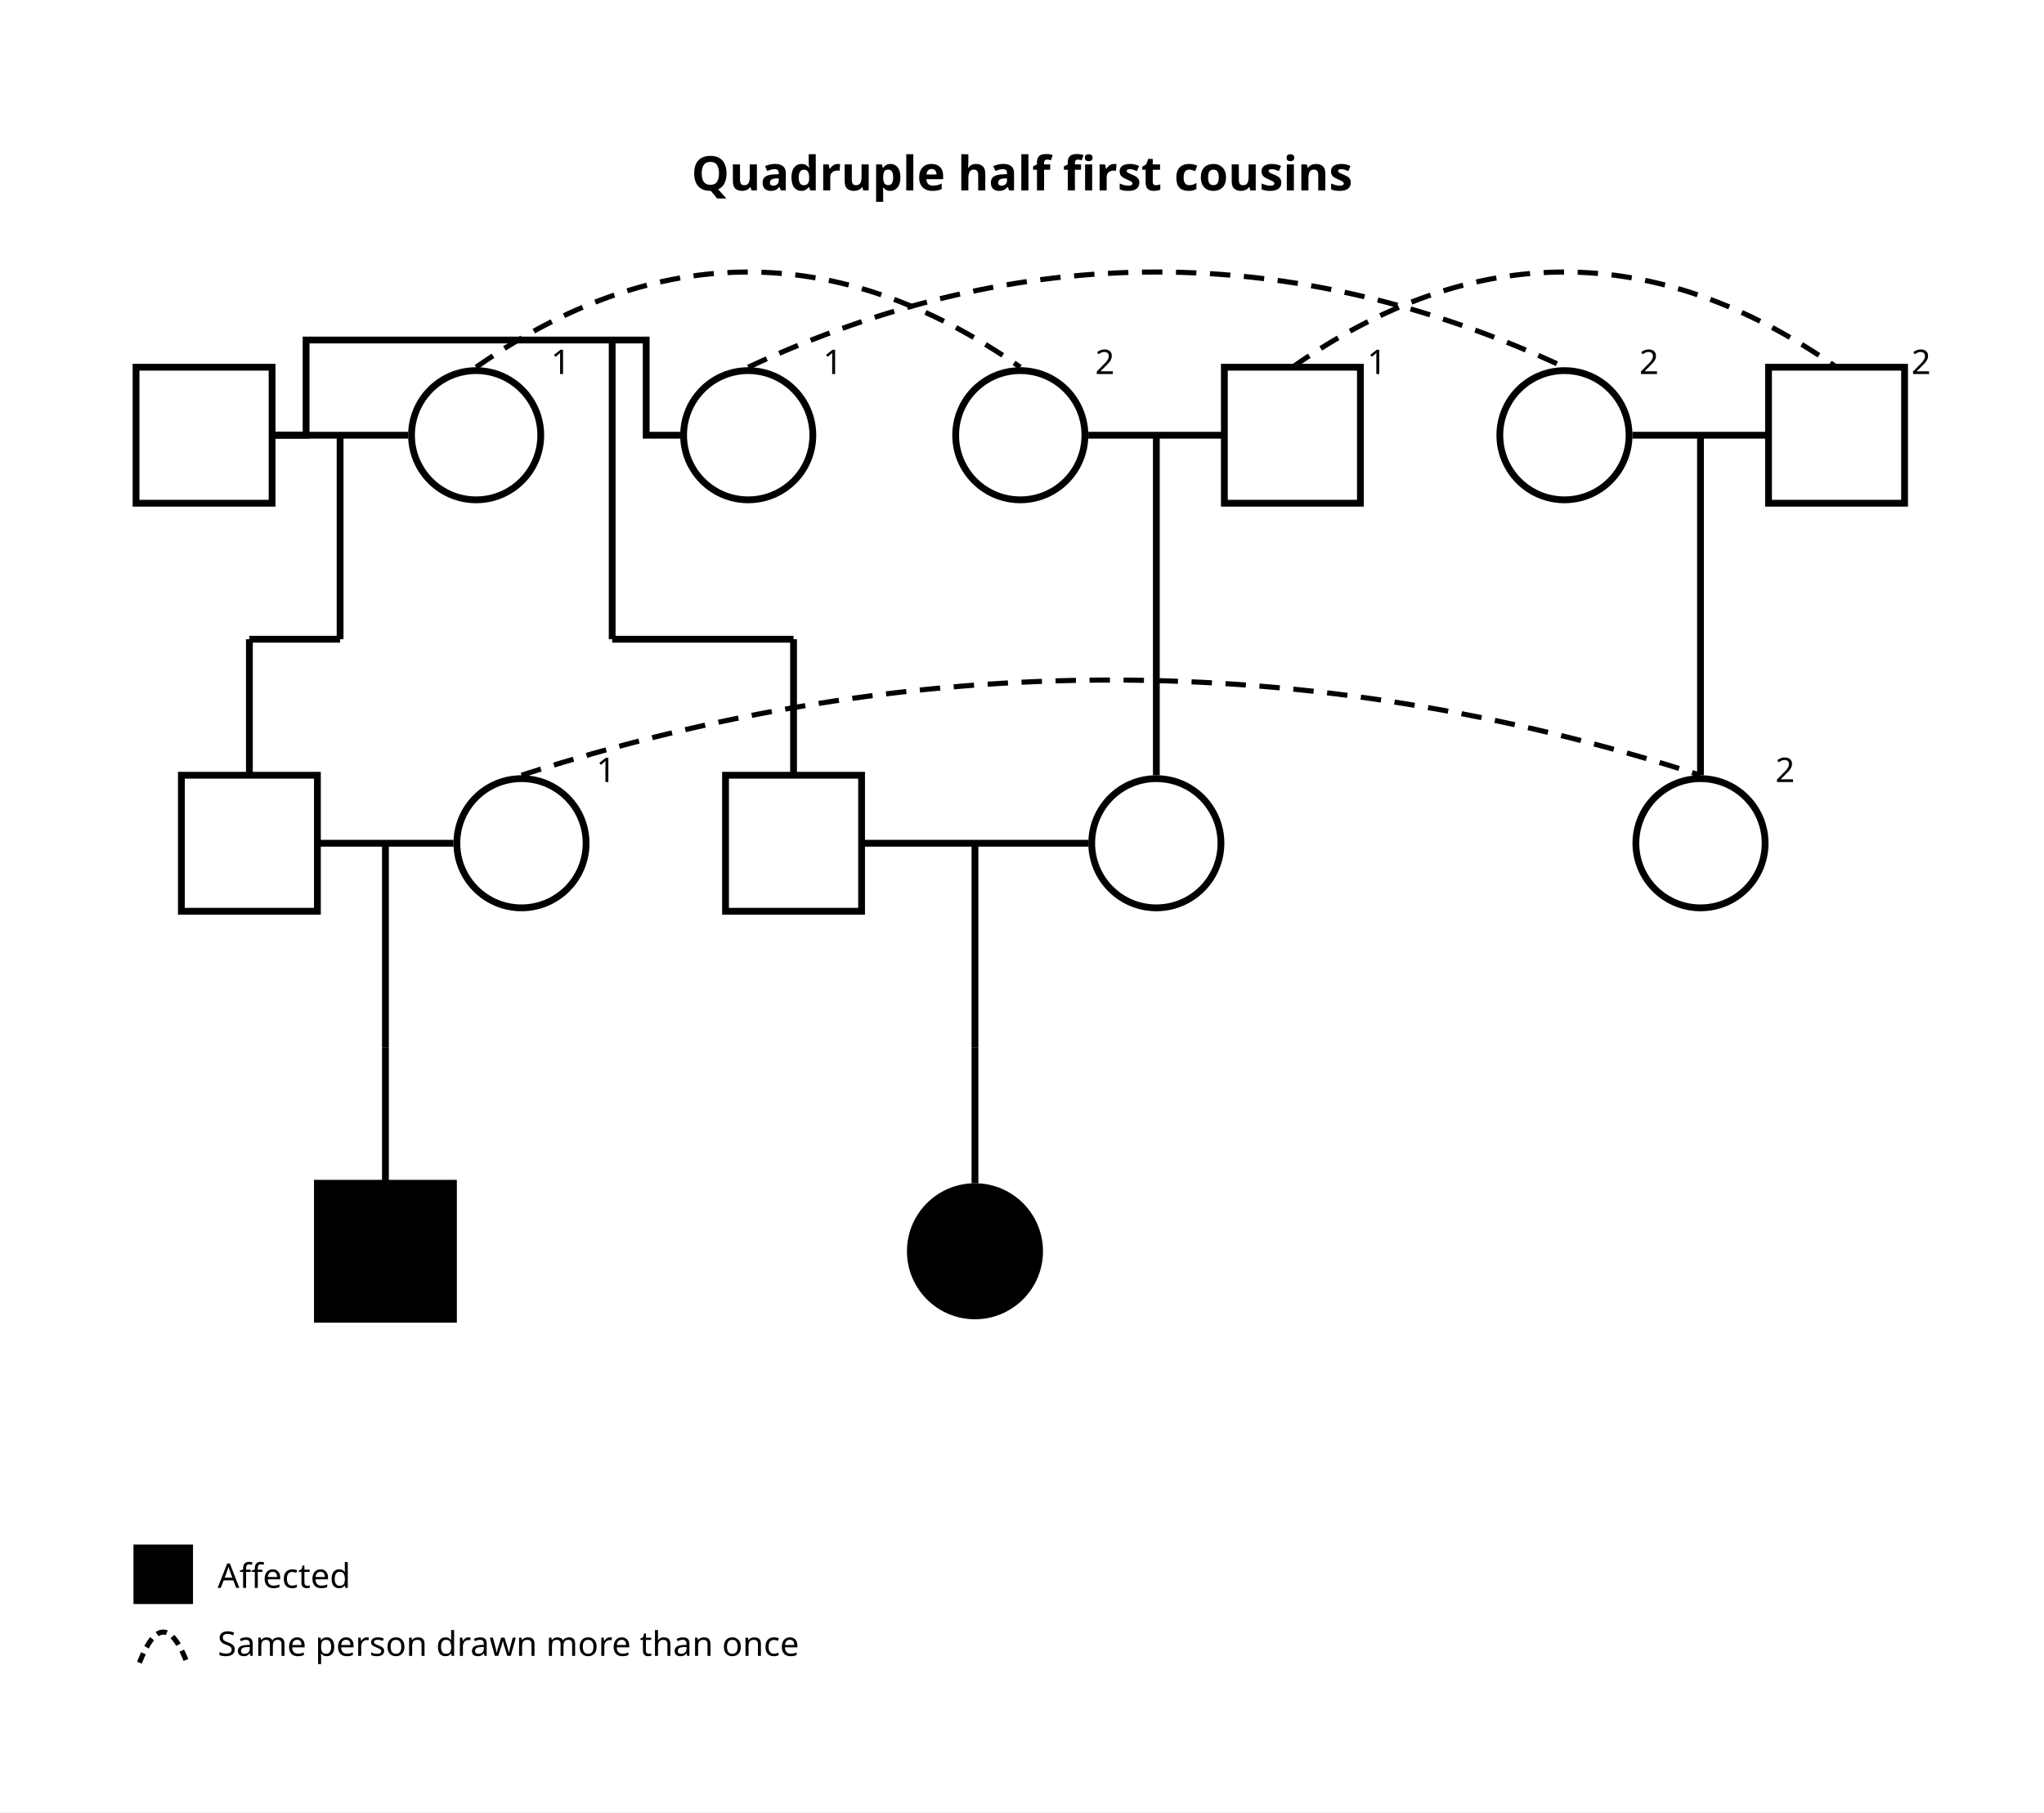
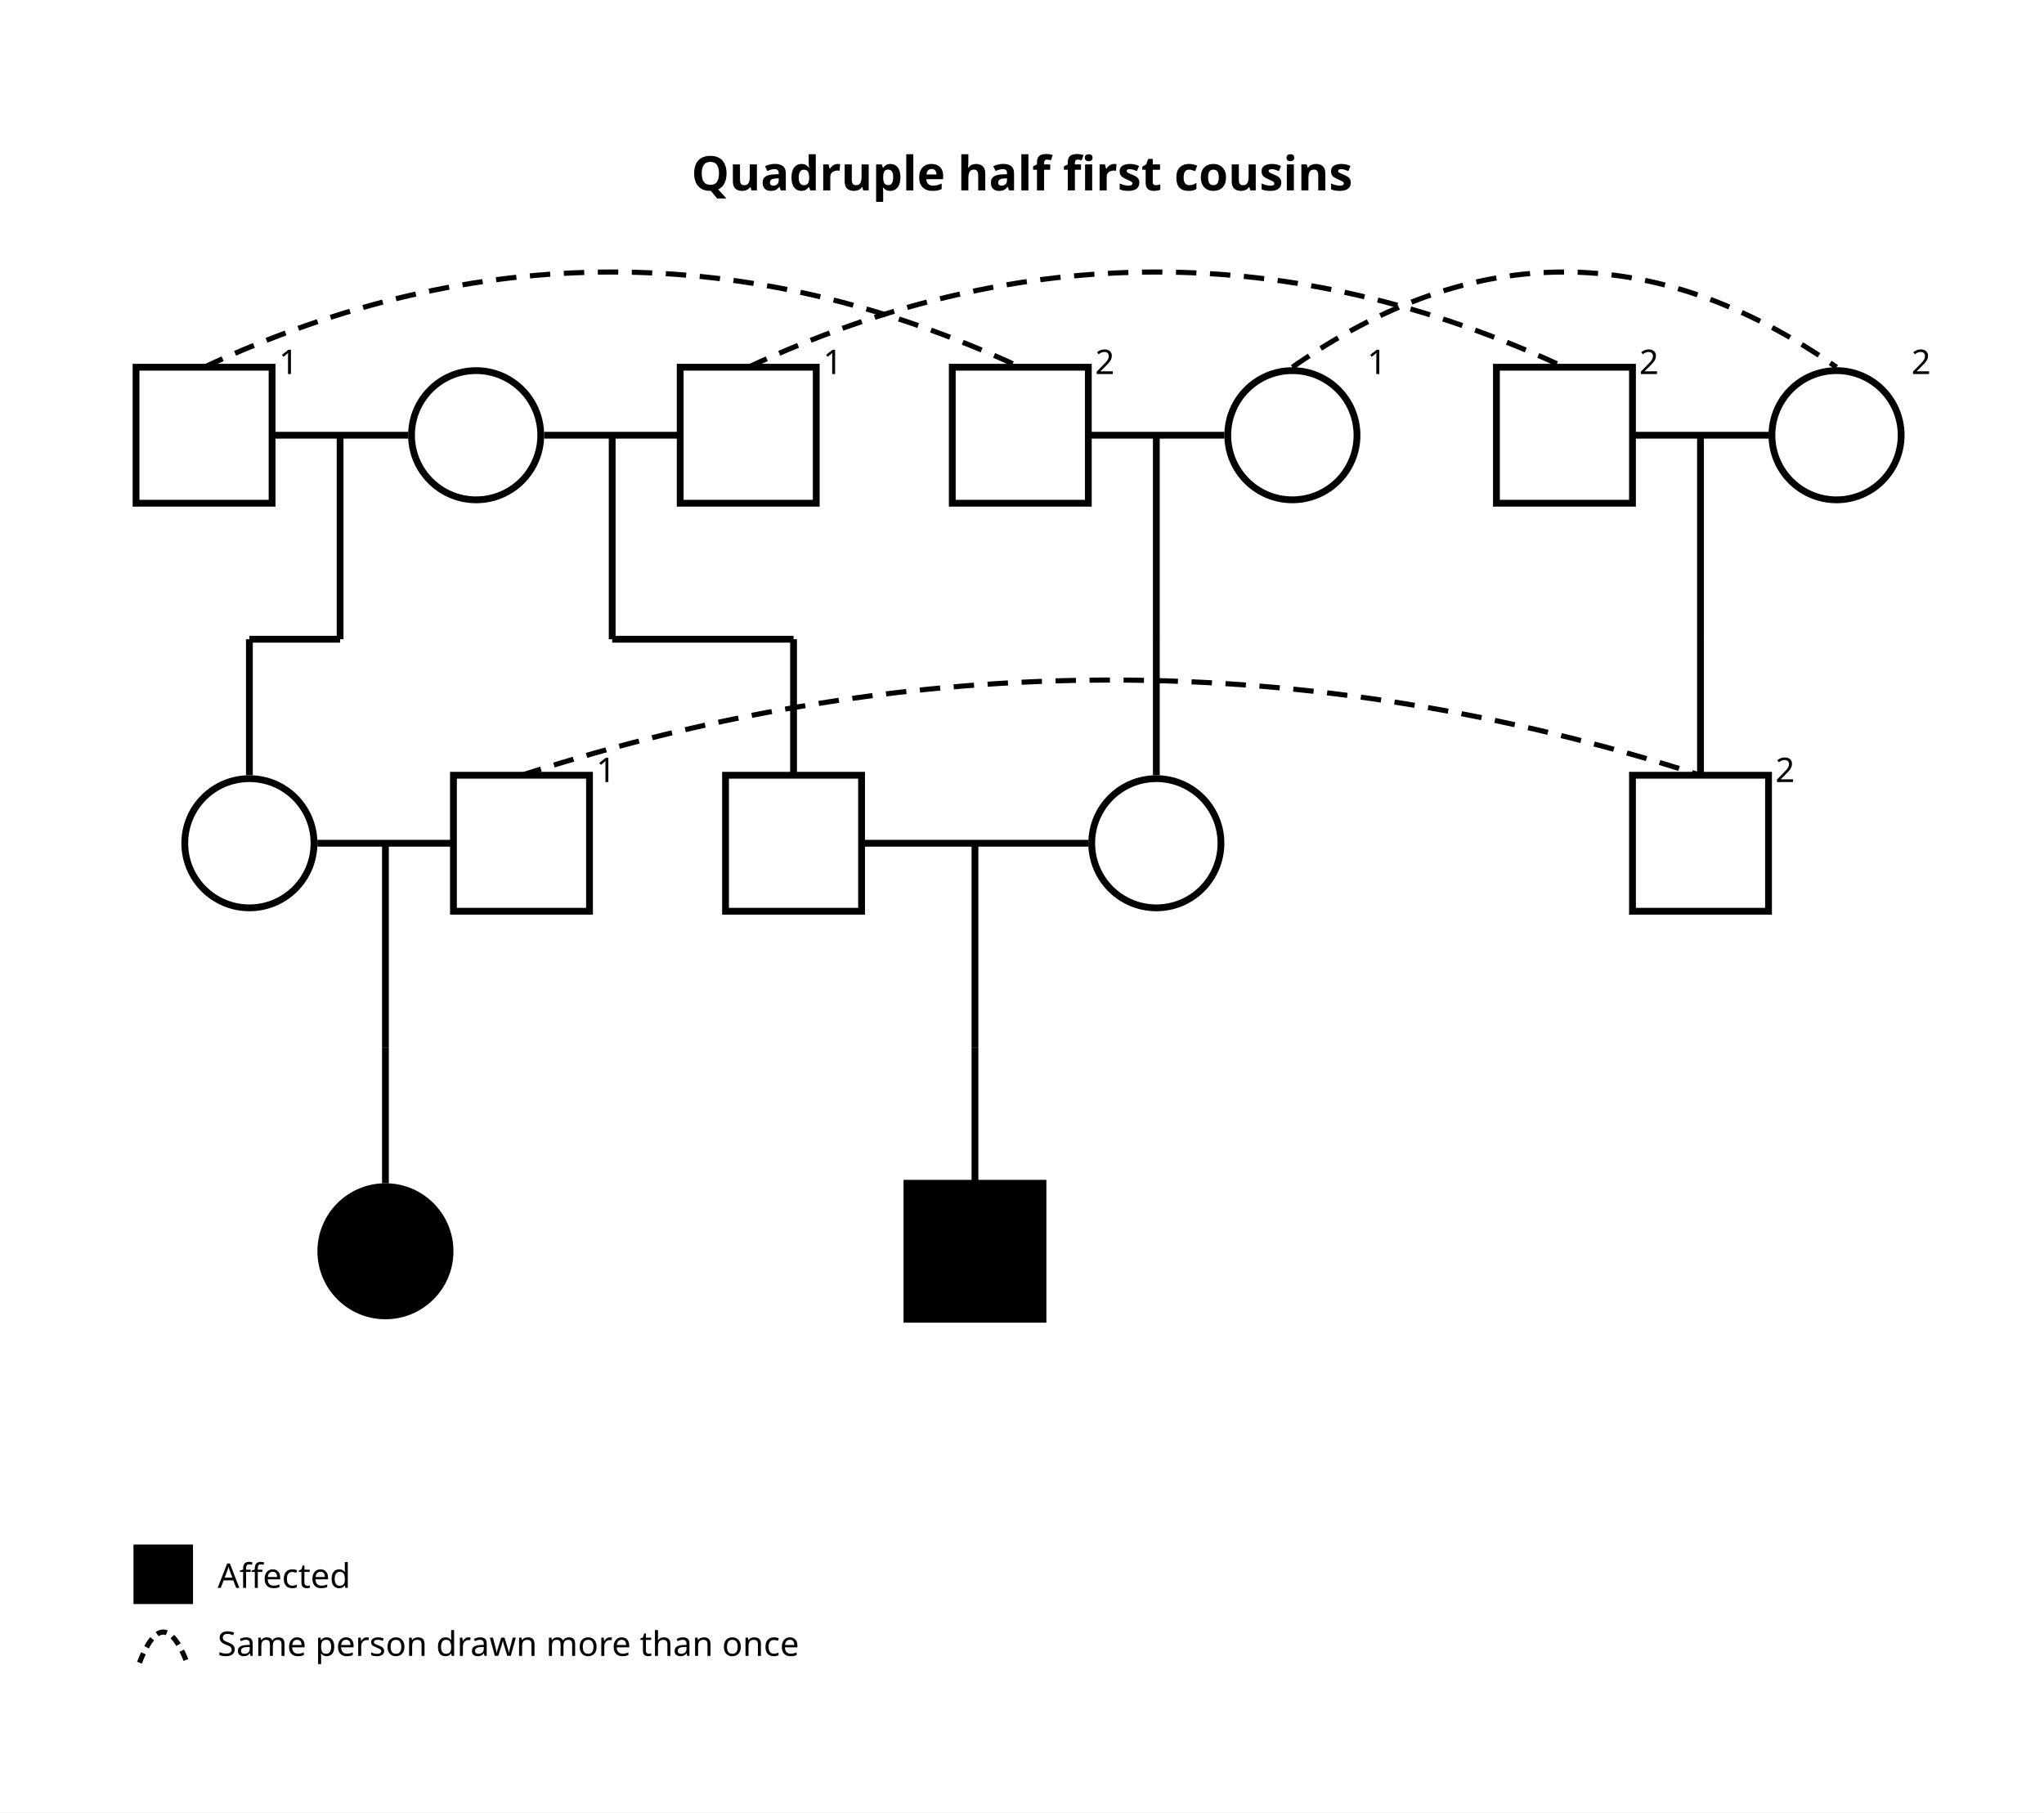
<svg xmlns="http://www.w3.org/2000/svg" width="601" height="533" viewBox="0 0 601 533">
  <defs>
    <marker id="proband-arrowhead" markerWidth="6" markerHeight="6" refX="6" refY="3" orient="auto">
      <path d="M 0 0 L 6 3 L 0 6 Z" fill="black" />
    </marker>
  </defs>
  <rect width="601" height="533" fill="white" />
  <text class="chart-title" x="300.5" y="56" text-anchor="middle" font-family="sans-serif" font-size="14" font-weight="bold" fill="black">Quadruple half first cousins</text>
  <g transform="translate(60 128)">
    <g class="couple-lines">
      <path d="M 20 0 L 60 0" stroke="black" stroke-width="2" fill="none" />
-       <path d="M 20 0 L 30 0 L 30 -28 L 130 -28 L 130 0 L 140 0" stroke="black" stroke-width="2" fill="none" />
+       <path d="M 100 0 L 140 0" stroke="black" stroke-width="2" fill="none" />
      <path d="M 260 0 L 300 0" stroke="black" stroke-width="2" fill="none" />
      <path d="M 420 0 L 460 0" stroke="black" stroke-width="2" fill="none" />
      <path d="M 33.33 120 L 73.33 120" stroke="black" stroke-width="2" fill="none" />
      <path d="M 193.33 120 L 260 120" stroke="black" stroke-width="2" fill="none" />
    </g>
    <g class="sibship-lines">
      <line x1="40" y1="0" x2="40" y2="60" stroke="black" stroke-width="2" />
      <line x1="13.33" y1="60" x2="40" y2="60" stroke="black" stroke-width="2" />
      <line x1="13.33" y1="60" x2="13.33" y2="100" stroke="black" stroke-width="2" />
-       <line x1="120" y1="-28" x2="120" y2="60" stroke="black" stroke-width="2" />
+       <line x1="120" y1="0" x2="120" y2="60" stroke="black" stroke-width="2" />
      <line x1="120" y1="60" x2="173.33" y2="60" stroke="black" stroke-width="2" />
      <line x1="173.33" y1="60" x2="173.33" y2="100" stroke="black" stroke-width="2" />
      <line x1="280" y1="0" x2="280" y2="60" stroke="black" stroke-width="2" />
      <line x1="280" y1="60" x2="280" y2="60" stroke="black" stroke-width="2" />
      <line x1="280" y1="60" x2="280" y2="100" stroke="black" stroke-width="2" />
      <line x1="440" y1="0" x2="440" y2="60" stroke="black" stroke-width="2" />
      <line x1="440" y1="60" x2="440" y2="60" stroke="black" stroke-width="2" />
      <line x1="440" y1="60" x2="440" y2="100" stroke="black" stroke-width="2" />
      <line x1="53.33" y1="120" x2="53.33" y2="180" stroke="black" stroke-width="2" />
      <line x1="53.33" y1="180" x2="53.33" y2="180" stroke="black" stroke-width="2" />
      <line x1="53.33" y1="180" x2="53.33" y2="220" stroke="black" stroke-width="2" />
      <line x1="226.67" y1="120" x2="226.67" y2="180" stroke="black" stroke-width="2" />
      <line x1="226.67" y1="180" x2="226.67" y2="180" stroke="black" stroke-width="2" />
      <line x1="226.67" y1="180" x2="226.67" y2="220" stroke="black" stroke-width="2" />
    </g>
    <g class="assisted-lines">
</g>
    <g class="duplicate-arcs">
-       <path d="M 80 -20 Q 160 -76 240 -20" stroke="black" stroke-width="1.5" stroke-dasharray="6 4" fill="none" />
+       <path d="M 0 -20 Q 120 -76 240 -20" stroke="black" stroke-width="1.5" stroke-dasharray="6 4" fill="none" />
      <path d="M 160 -20 Q 280 -76 400 -20" stroke="black" stroke-width="1.5" stroke-dasharray="6 4" fill="none" />
      <path d="M 320 -20 Q 400 -76 480 -20" stroke="black" stroke-width="1.5" stroke-dasharray="6 4" fill="none" />
      <path d="M 93.33 100 Q 266.67 44 440 100" stroke="black" stroke-width="1.5" stroke-dasharray="6 4" fill="none" />
    </g>
    <g class="symbols">
      <g transform="translate(0 0)">
        <rect x="-20" y="-20" width="40" height="40" stroke="black" stroke-width="2" fill="white" />
+         <text x="22" y="-18" font-family="sans-serif" font-size="10" fill="black">1</text>
      </g>
      <g transform="translate(80 0)">
        <circle cx="0" cy="0" r="19" stroke="black" stroke-width="2" fill="white" />
+       </g>
+       <g transform="translate(160 0)">
+         <rect x="-20" y="-20" width="40" height="40" stroke="black" stroke-width="2" fill="white" />
        <text x="22" y="-18" font-family="sans-serif" font-size="10" fill="black">1</text>
      </g>
-       <g transform="translate(160 0)">
+       <g transform="translate(240 0)">
+         <rect x="-20" y="-20" width="40" height="40" stroke="black" stroke-width="2" fill="white" />
+         <text x="22" y="-18" font-family="sans-serif" font-size="10" fill="black">2</text>
+       </g>
+       <g transform="translate(320 0)">
        <circle cx="0" cy="0" r="19" stroke="black" stroke-width="2" fill="white" />
        <text x="22" y="-18" font-family="sans-serif" font-size="10" fill="black">1</text>
      </g>
-       <g transform="translate(240 0)">
+       <g transform="translate(400 0)">
+         <rect x="-20" y="-20" width="40" height="40" stroke="black" stroke-width="2" fill="white" />
+         <text x="22" y="-18" font-family="sans-serif" font-size="10" fill="black">2</text>
+       </g>
+       <g transform="translate(480 0)">
        <circle cx="0" cy="0" r="19" stroke="black" stroke-width="2" fill="white" />
        <text x="22" y="-18" font-family="sans-serif" font-size="10" fill="black">2</text>
      </g>
-       <g transform="translate(320 0)">
-         <rect x="-20" y="-20" width="40" height="40" stroke="black" stroke-width="2" fill="white" />
-         <text x="22" y="-18" font-family="sans-serif" font-size="10" fill="black">1</text>
-       </g>
-       <g transform="translate(400 0)">
+       <g transform="translate(13.33 120)">
        <circle cx="0" cy="0" r="19" stroke="black" stroke-width="2" fill="white" />
-         <text x="22" y="-18" font-family="sans-serif" font-size="10" fill="black">2</text>
-       </g>
-       <g transform="translate(480 0)">
-         <rect x="-20" y="-20" width="40" height="40" stroke="black" stroke-width="2" fill="white" />
-         <text x="22" y="-18" font-family="sans-serif" font-size="10" fill="black">2</text>
-       </g>
-       <g transform="translate(13.33 120)">
-         <rect x="-20" y="-20" width="40" height="40" stroke="black" stroke-width="2" fill="white" />
      </g>
      <g transform="translate(93.33 120)">
-         <circle cx="0" cy="0" r="19" stroke="black" stroke-width="2" fill="white" />
+         <rect x="-20" y="-20" width="40" height="40" stroke="black" stroke-width="2" fill="white" />
        <text x="22" y="-18" font-family="sans-serif" font-size="10" fill="black">1</text>
      </g>
      <g transform="translate(173.33 120)">
        <rect x="-20" y="-20" width="40" height="40" stroke="black" stroke-width="2" fill="white" />
      </g>
      <g transform="translate(280 120)">
        <circle cx="0" cy="0" r="19" stroke="black" stroke-width="2" fill="white" />
      </g>
      <g transform="translate(440 120)">
-         <circle cx="0" cy="0" r="19" stroke="black" stroke-width="2" fill="white" />
+         <rect x="-20" y="-20" width="40" height="40" stroke="black" stroke-width="2" fill="white" />
        <text x="22" y="-18" font-family="sans-serif" font-size="10" fill="black">2</text>
      </g>
      <g transform="translate(53.33 240)">
-         <rect x="-20" y="-20" width="40" height="40" stroke="black" stroke-width="2" fill="black" />
+         <circle cx="0" cy="0" r="19" stroke="black" stroke-width="2" fill="black" />
      </g>
      <g transform="translate(226.67 240)">
-         <circle cx="0" cy="0" r="19" stroke="black" stroke-width="2" fill="black" />
+         <rect x="-20" y="-20" width="40" height="40" stroke="black" stroke-width="2" fill="black" />
      </g>
    </g>
    <g class="labels">
</g>
    <g class="consanguinity-labels">
</g>
  </g>
  <g class="pedigree-key" transform="translate(0 453)">
    <rect x="40" y="2" width="16" height="16" fill="black" stroke="black" stroke-width="1.5" />
    <text x="64" y="14" font-family="sans-serif" font-size="10" fill="black">Affected</text>
    <path d="M 41 36 Q 48 18 55 36" fill="none" stroke="black" stroke-width="1.5" stroke-dasharray="3 2" />
    <text x="64" y="34" font-family="sans-serif" font-size="10" fill="black">Same person drawn more than once</text>
  </g>
</svg>
